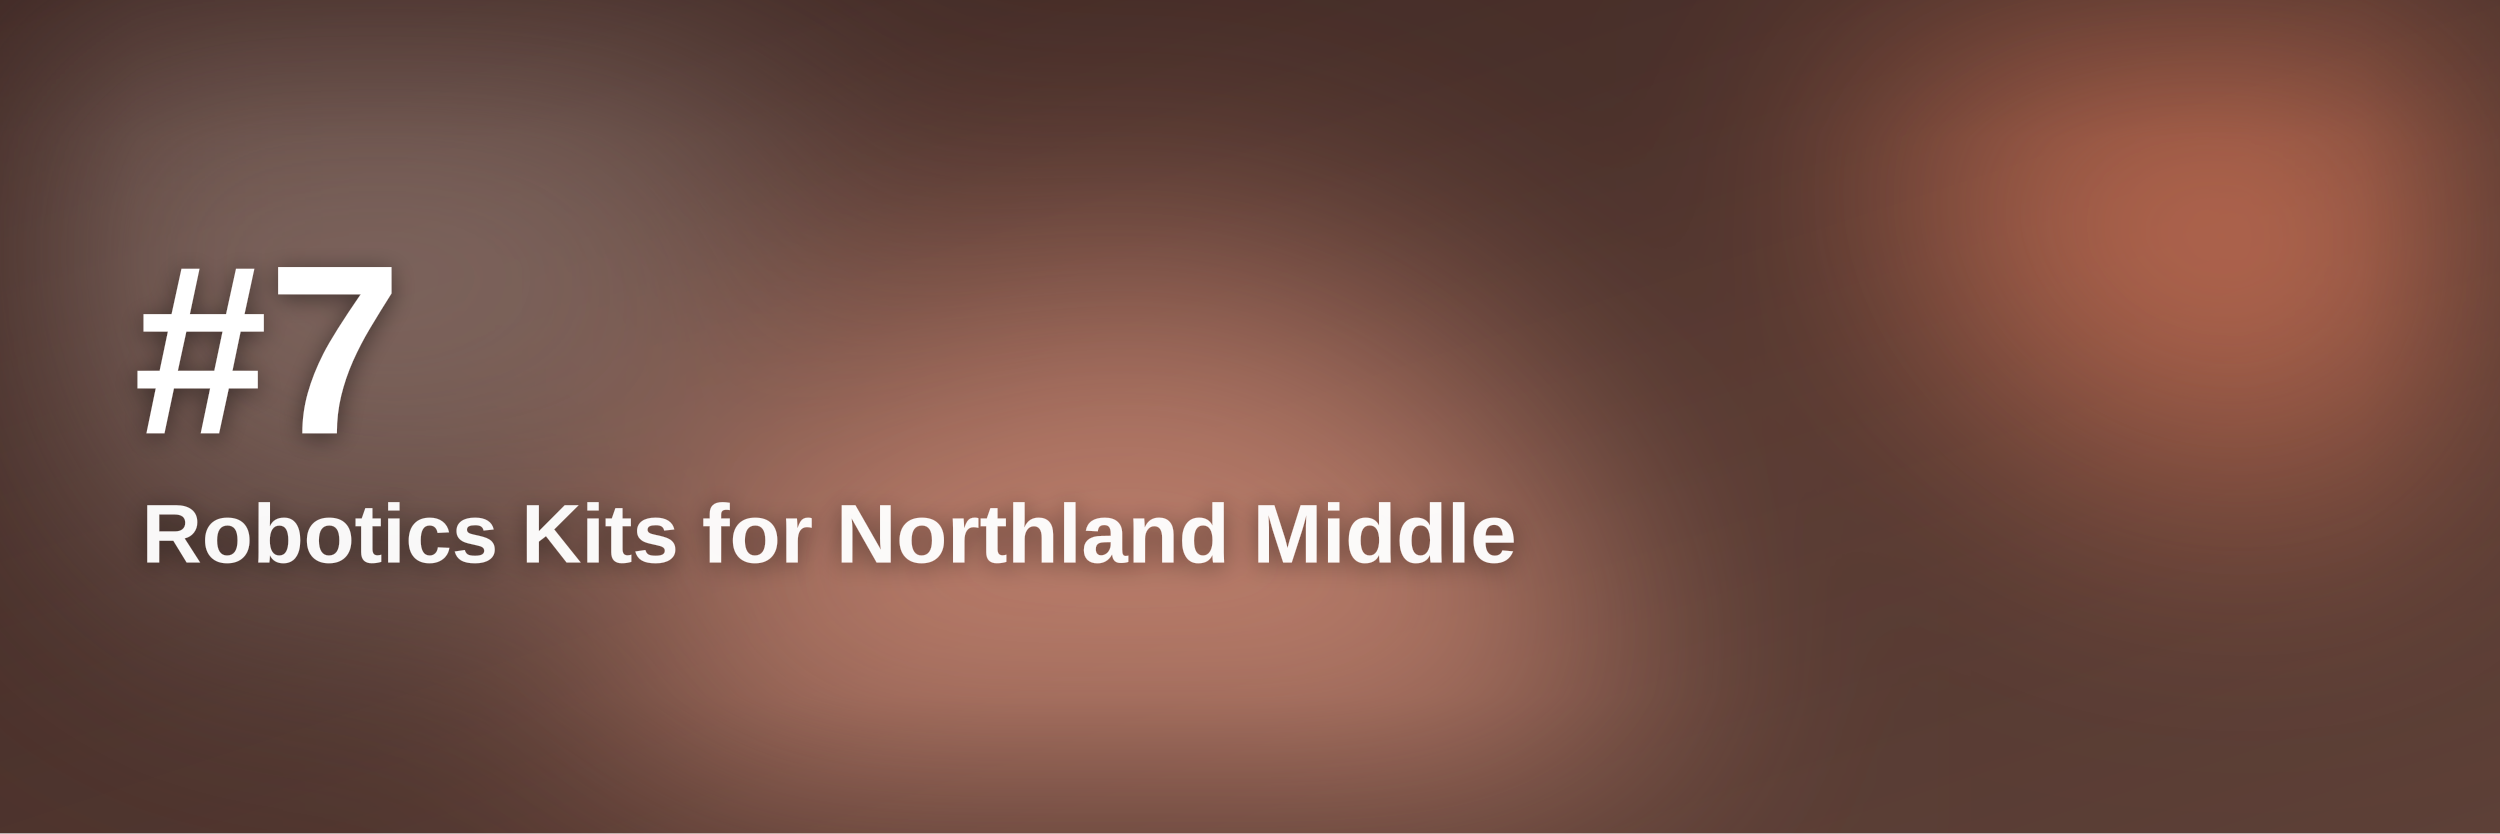
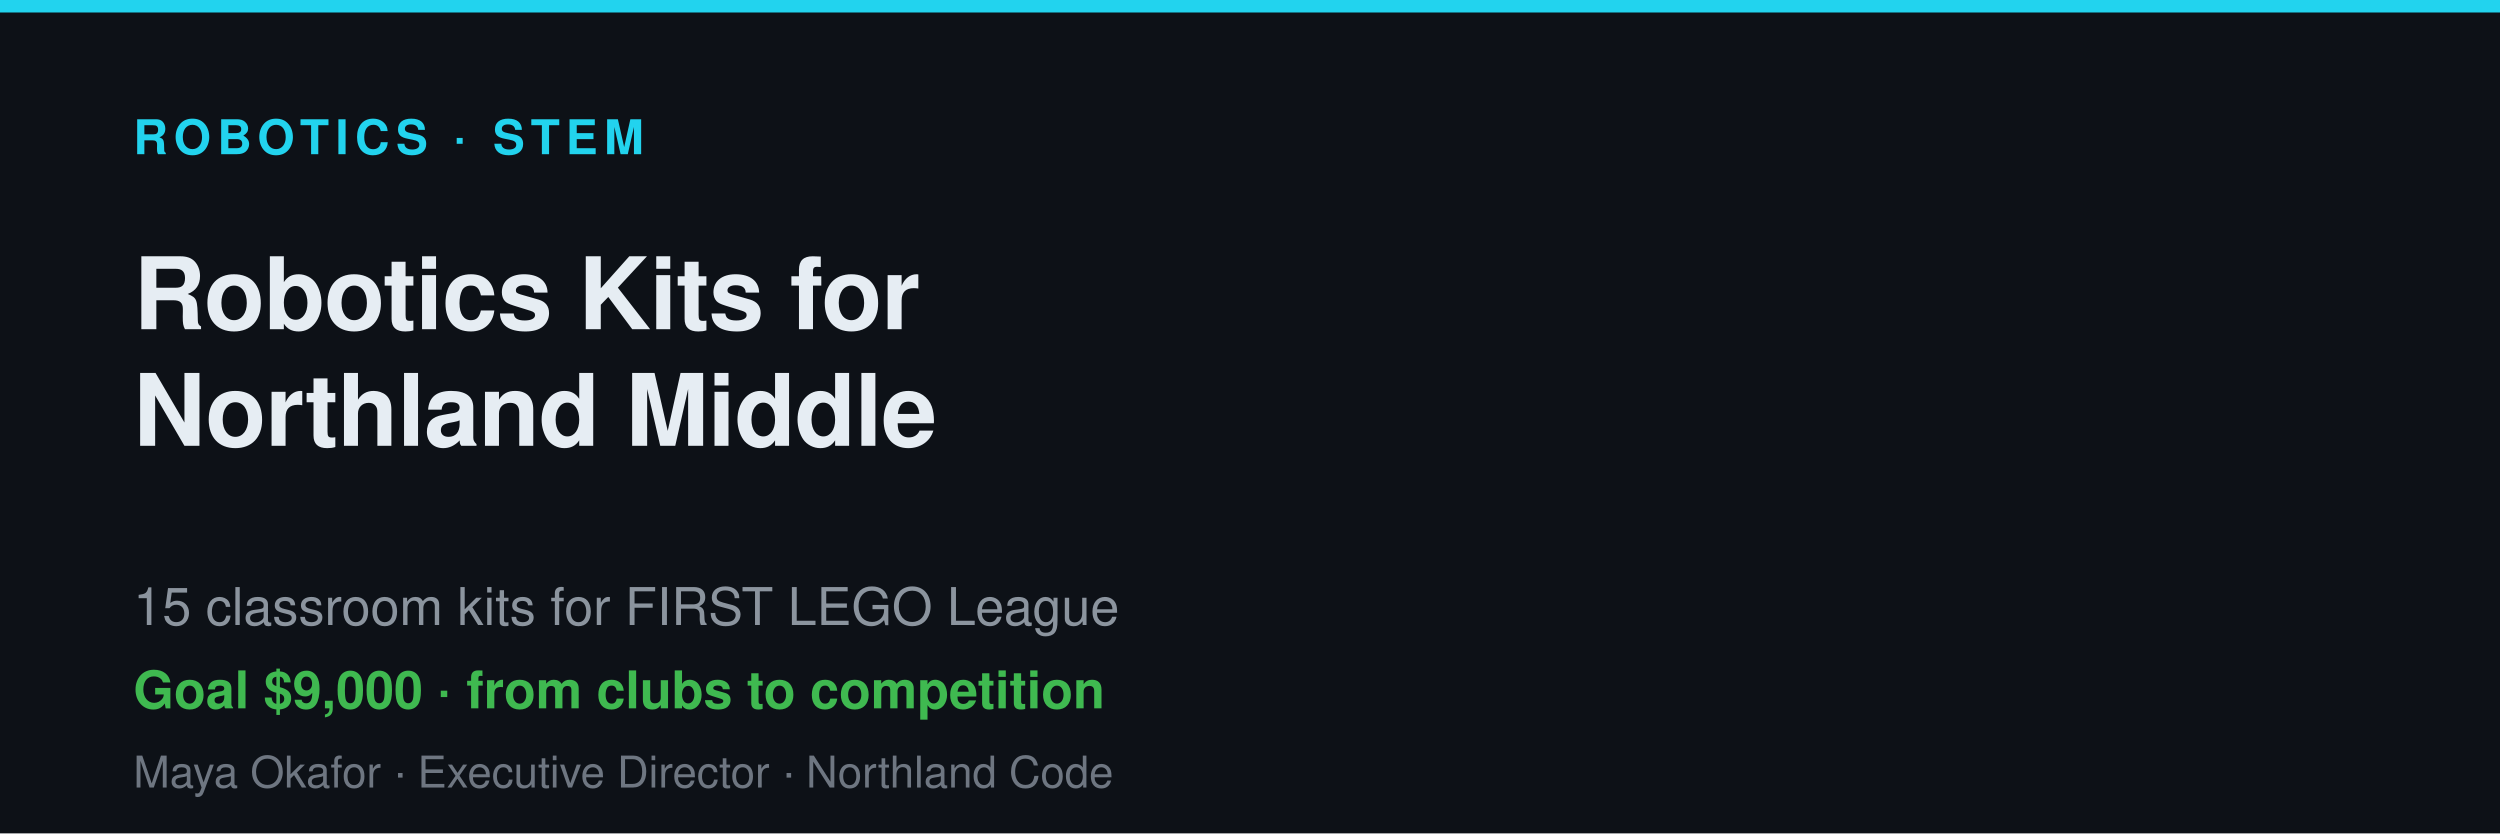
<svg xmlns="http://www.w3.org/2000/svg" width="1200" height="400" viewBox="0 0 1200 400" role="img" aria-label="Robotics Kits for Northland Middle">
-   <defs>
-     <linearGradient id="bg" x1="0" y1="0" x2="1" y2="1">
-       <stop offset="0" stop-color="#3E2723" />
-       <stop offset="1" stop-color="#5D4037" />
-     </linearGradient>
-     <filter id="soft" x="-50%" y="-50%" width="200%" height="200%">
-       <feGaussianBlur stdDeviation="70" />
-     </filter>
-     <filter id="sh" x="-20%" y="-20%" width="140%" height="140%">
-       <feDropShadow dx="0" dy="2" stdDeviation="6" flood-color="#000" flood-opacity="0.45" />
-     </filter>
-   </defs>
-   <rect width="1200" height="400" fill="url(#bg)" />
-   <g filter="url(#soft)" opacity="0.6">
-     <circle cx="179" cy="90" r="190" fill="#A1887F" />
-     <circle cx="541" cy="360" r="240" fill="#FFAB91" />
-     <circle cx="1080" cy="60" r="170" fill="#FF8A65" />
-   </g>
-   <g filter="url(#sh)" font-family="Arial,Helvetica,sans-serif" fill="#fff">
-     <text x="64" y="208" font-size="116" font-weight="800">#7</text>
-     <text x="68" y="270" font-size="40" font-weight="600" opacity="0.96">Robotics Kits for Northland Middle</text>
-   </g>
+   <rect width="1200" height="400" fill="#0d1117" />
+   <rect width="1200" height="6" fill="#22d3ee" />
+   <text x="64" y="74" font-family="'Helvetica Neue', Helvetica, Arial, 'Segoe UI', Roboto, sans-serif" font-size="23" font-weight="700" letter-spacing="3" fill="#22d3ee">ROBOTICS · STEM</text>
+   <text x="64" y="158" font-family="'Helvetica Neue', Helvetica, Arial, 'Segoe UI', Roboto, sans-serif" font-size="48" font-weight="800" letter-spacing="-0.5" fill="#e6edf3">Robotics Kits for</text>
+   <text x="64" y="214" font-family="'Helvetica Neue', Helvetica, Arial, 'Segoe UI', Roboto, sans-serif" font-size="48" font-weight="800" letter-spacing="-0.5" fill="#e6edf3">Northland Middle</text>
+   <text x="64" y="300" font-family="'Helvetica Neue', Helvetica, Arial, 'Segoe UI', Roboto, sans-serif" font-size="25" font-weight="400" fill="#8b949e">15 classroom kits for FIRST LEGO League</text>
+   <text x="64" y="340" font-family="'Helvetica Neue', Helvetica, Arial, 'Segoe UI', Roboto, sans-serif" font-size="25" font-weight="700" fill="#3fb950">Goal $9,000   ·   from clubs to competition</text>
+   <text x="64" y="378" font-family="'Helvetica Neue', Helvetica, Arial, 'Segoe UI', Roboto, sans-serif" font-size="21" font-weight="400" fill="#6e7681">Maya Okafor  ·  Executive Director  ·  Northland Code</text>
</svg>
